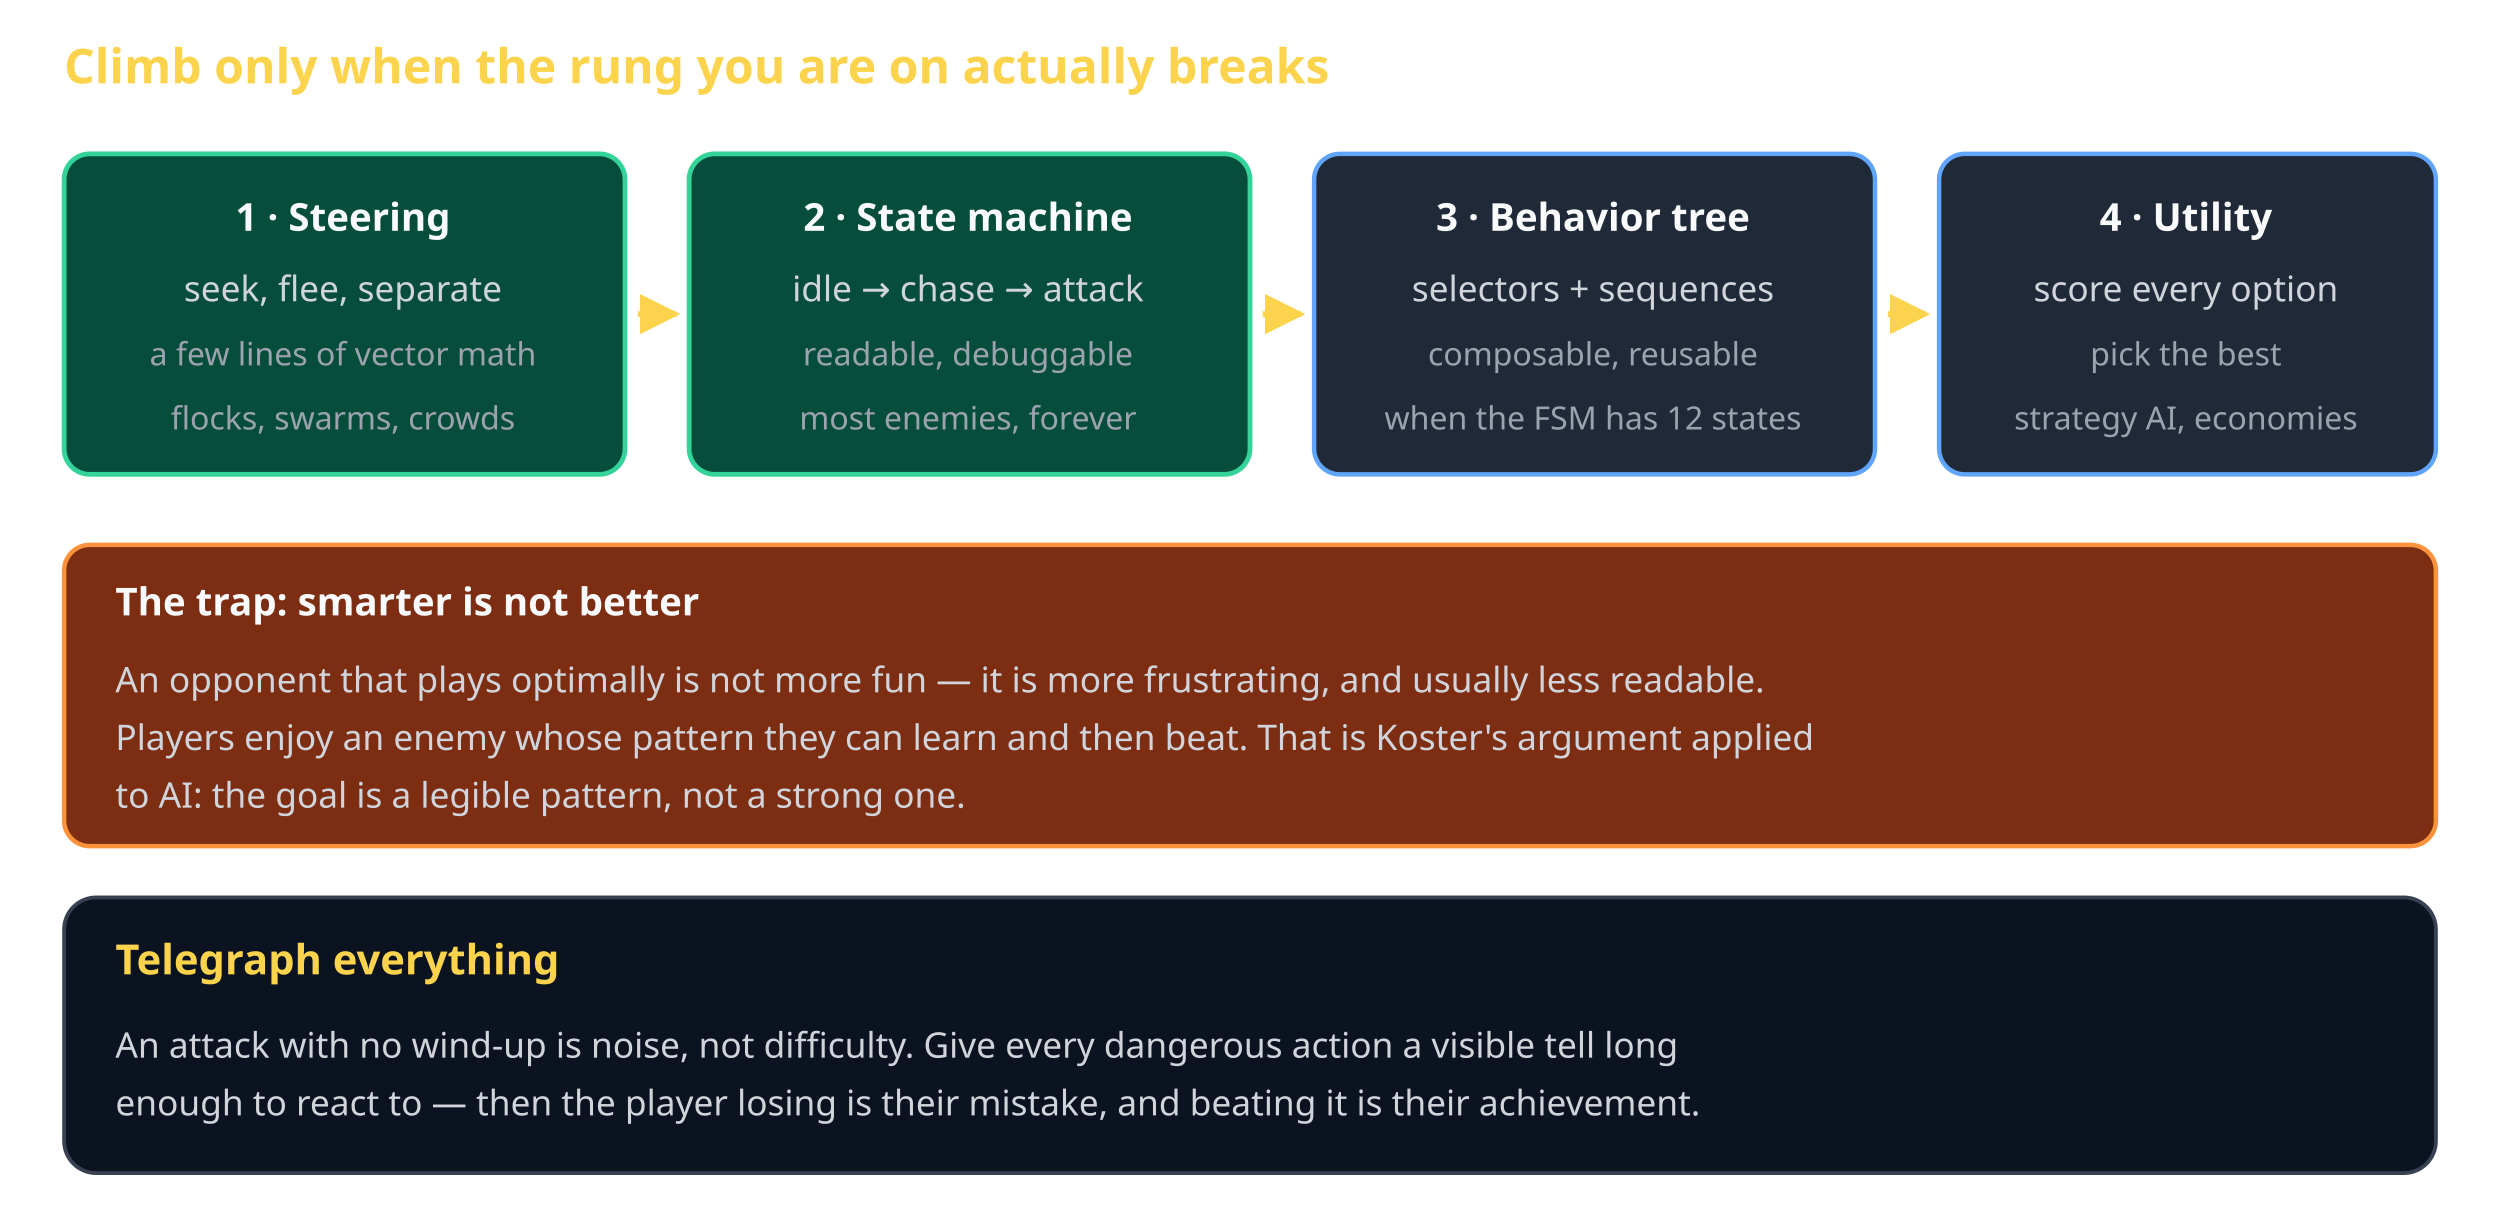
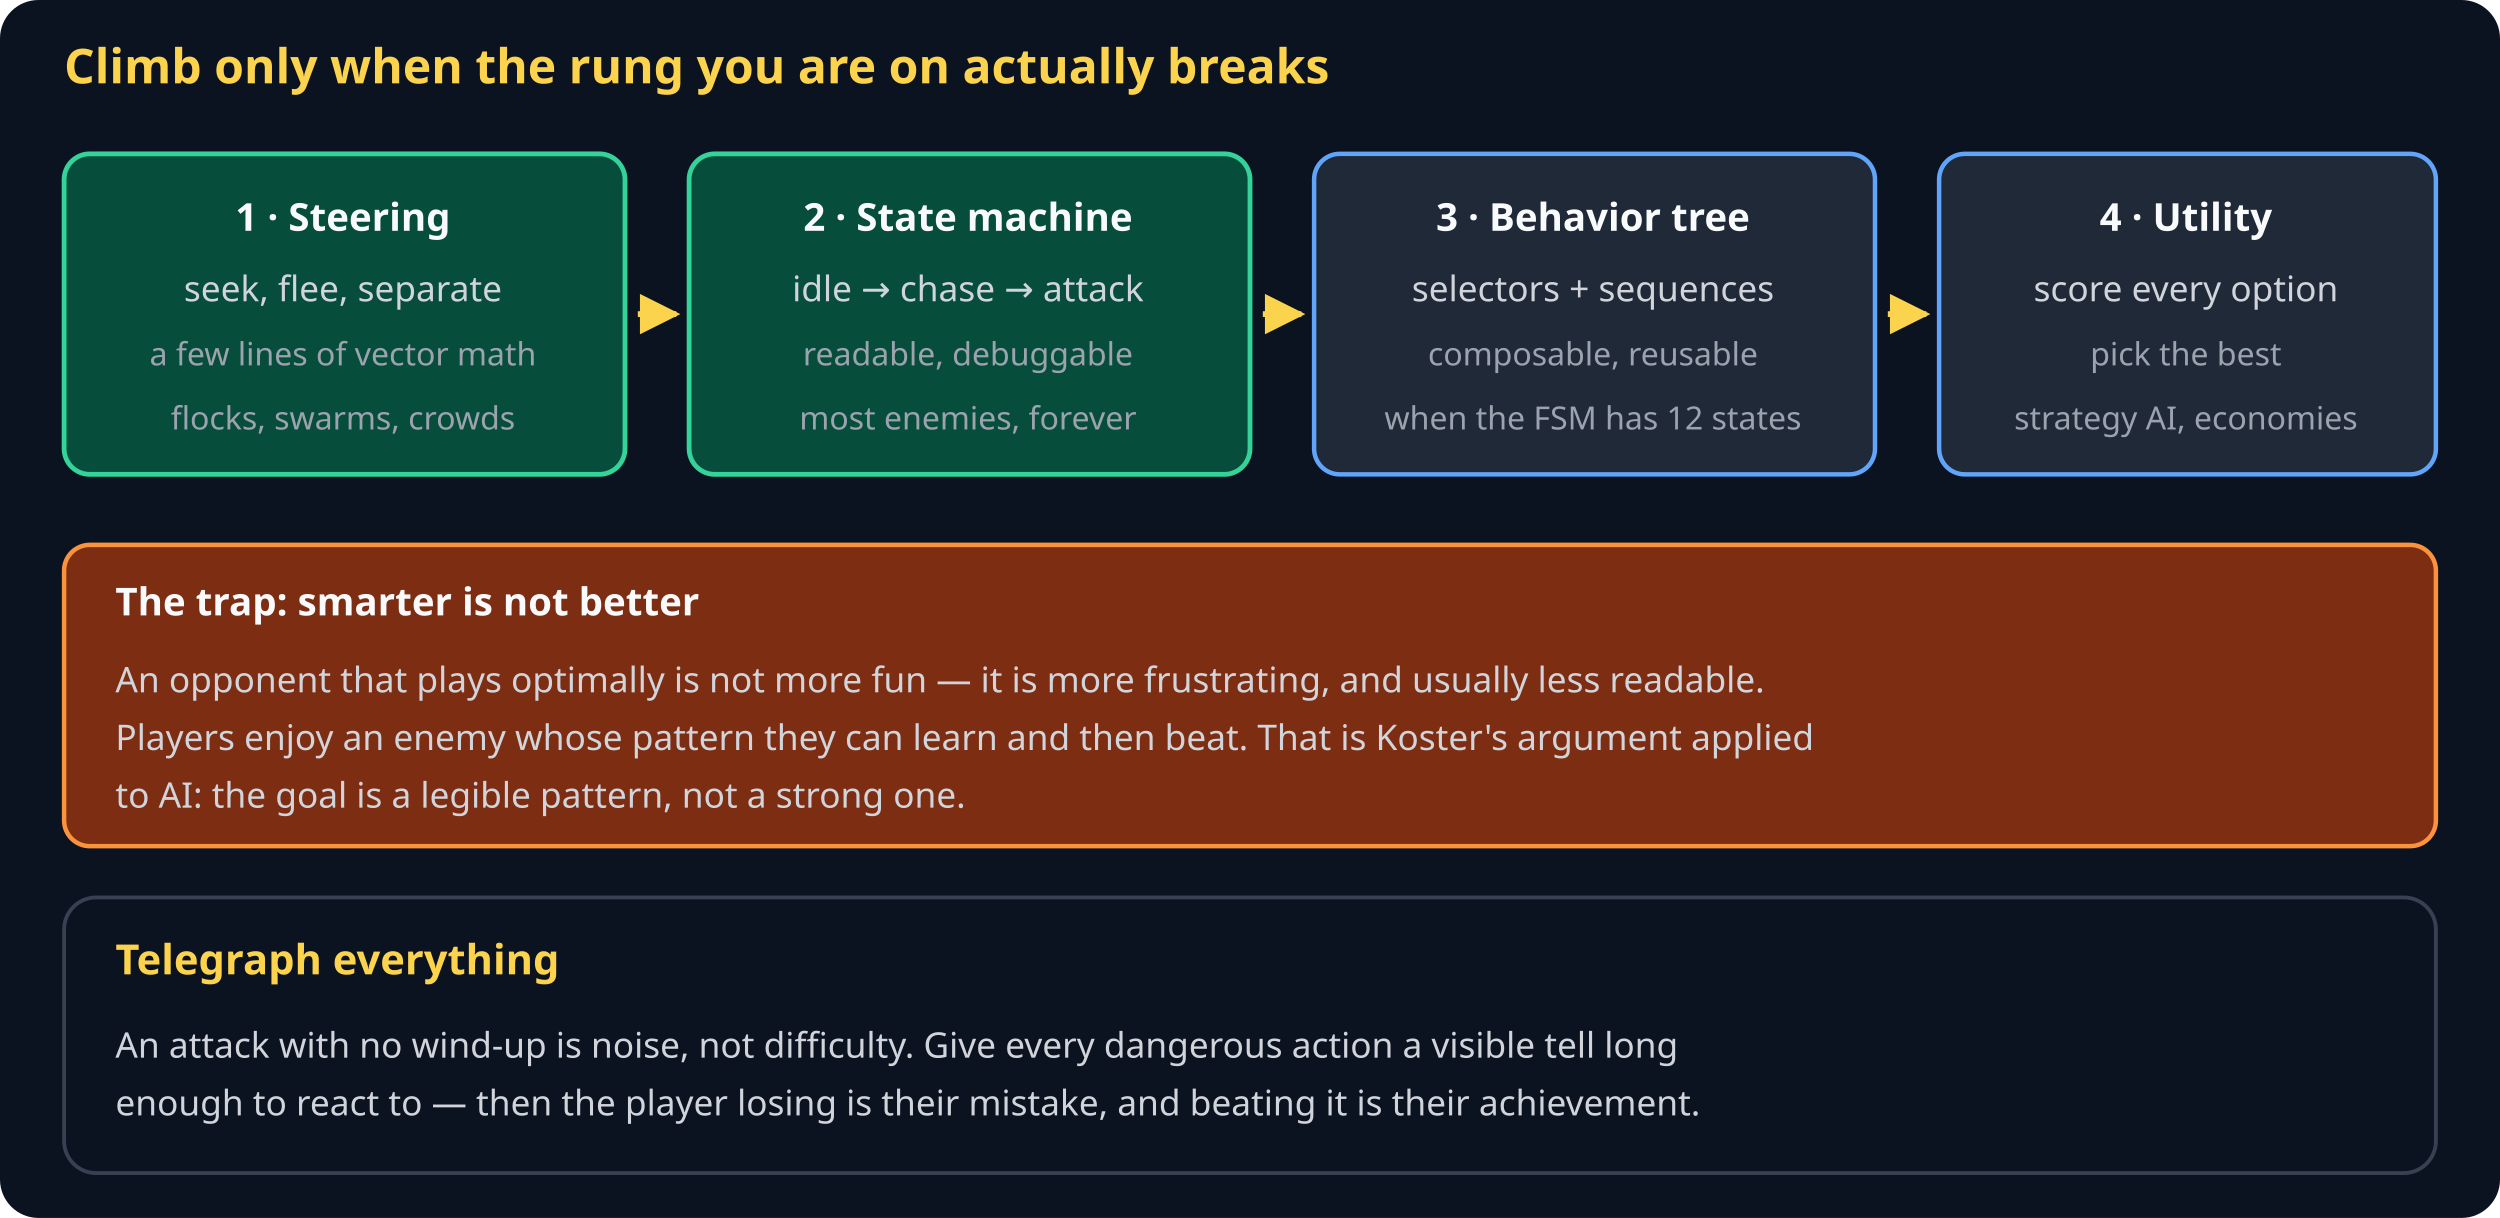
<svg xmlns="http://www.w3.org/2000/svg" viewBox="0 0 780 380" font-family="ui-sans-serif, system-ui, sans-serif" font-size="13">
  <style>
    .panel { fill: #0b1220; stroke: #374151; stroke-width: 1.2; rx: 10; ry: 10; }
    .node  { fill: #1f2937; stroke: #60a5fa; stroke-width: 1.4; rx: 8; ry: 8; }
    .good  { fill: #064e3b; stroke: #34d399; stroke-width: 1.5; rx: 8; ry: 8; }
    .warn  { fill: #7c2d12; stroke: #fb923c; stroke-width: 1.4; rx: 8; ry: 8; }
    .h     { fill: #fcd34d; font-weight: 700; }
    .label { fill: #f9fafb; font-weight: 700; font-size: 12px; }
    .body  { fill: #d1d5db; font-size: 11px; }
    .mute  { fill: #9ca3af; font-size: 10px; }
    .arrow { stroke: #fcd34d; stroke-width: 1.8; fill: none; marker-end: url(#tri); }
  </style>
  <defs>
    <marker id="tri" viewBox="0 0 10 10" refX="9" refY="5" markerWidth="7" markerHeight="7" orient="auto">
      <path d="M0,0 L10,5 L0,10 z" fill="#fcd34d" />
    </marker>
  </defs>
+   <rect class="bg" x="0" y="0" width="780" height="380" fill="#0b1220" rx="12" ry="12" />
  <text x="20" y="26" class="h" font-size="15">Climb only when the rung you are on actually breaks</text>
  <rect class="good" x="20" y="48" width="175" height="100" />
  <text x="107" y="72" text-anchor="middle" class="label">1 · Steering</text>
  <text x="107" y="94" text-anchor="middle" class="body">seek, flee, separate</text>
  <text x="107" y="114" text-anchor="middle" class="mute">a few lines of vector math</text>
  <text x="107" y="134" text-anchor="middle" class="mute">flocks, swarms, crowds</text>
  <rect class="good" x="215" y="48" width="175" height="100" />
  <text x="302" y="72" text-anchor="middle" class="label">2 · State machine</text>
  <text x="302" y="94" text-anchor="middle" class="body">idle → chase → attack</text>
  <text x="302" y="114" text-anchor="middle" class="mute">readable, debuggable</text>
  <text x="302" y="134" text-anchor="middle" class="mute">most enemies, forever</text>
  <rect class="node" x="410" y="48" width="175" height="100" />
  <text x="497" y="72" text-anchor="middle" class="label">3 · Behavior tree</text>
  <text x="497" y="94" text-anchor="middle" class="body">selectors + sequences</text>
  <text x="497" y="114" text-anchor="middle" class="mute">composable, reusable</text>
  <text x="497" y="134" text-anchor="middle" class="mute">when the FSM has 12 states</text>
  <rect class="node" x="605" y="48" width="155" height="100" />
  <text x="682" y="72" text-anchor="middle" class="label">4 · Utility</text>
  <text x="682" y="94" text-anchor="middle" class="body">score every option</text>
  <text x="682" y="114" text-anchor="middle" class="mute">pick the best</text>
  <text x="682" y="134" text-anchor="middle" class="mute">strategy AI, economies</text>
  <path d="M 199 98 L 211 98" class="arrow" />
  <path d="M 394 98 L 406 98" class="arrow" />
  <path d="M 589 98 L 601 98" class="arrow" />
  <rect class="warn" x="20" y="170" width="740" height="94" />
  <text x="36" y="192" class="label">The trap: smarter is not better</text>
  <text x="36" y="216" class="body">An opponent that plays optimally is not more fun — it is more frustrating, and usually less readable.</text>
  <text x="36" y="234" class="body">Players enjoy an enemy whose pattern they can learn and then beat. That is Koster's argument applied</text>
  <text x="36" y="252" class="body">to AI: the goal is a legible pattern, not a strong one.</text>
  <rect class="panel" x="20" y="280" width="740" height="86" />
  <text x="36" y="304" class="h">Telegraph everything</text>
  <text x="36" y="330" class="body">An attack with no wind-up is noise, not difficulty. Give every dangerous action a visible tell long</text>
  <text x="36" y="348" class="body">enough to react to — then the player losing is their mistake, and beating it is their achievement.</text>
</svg>
